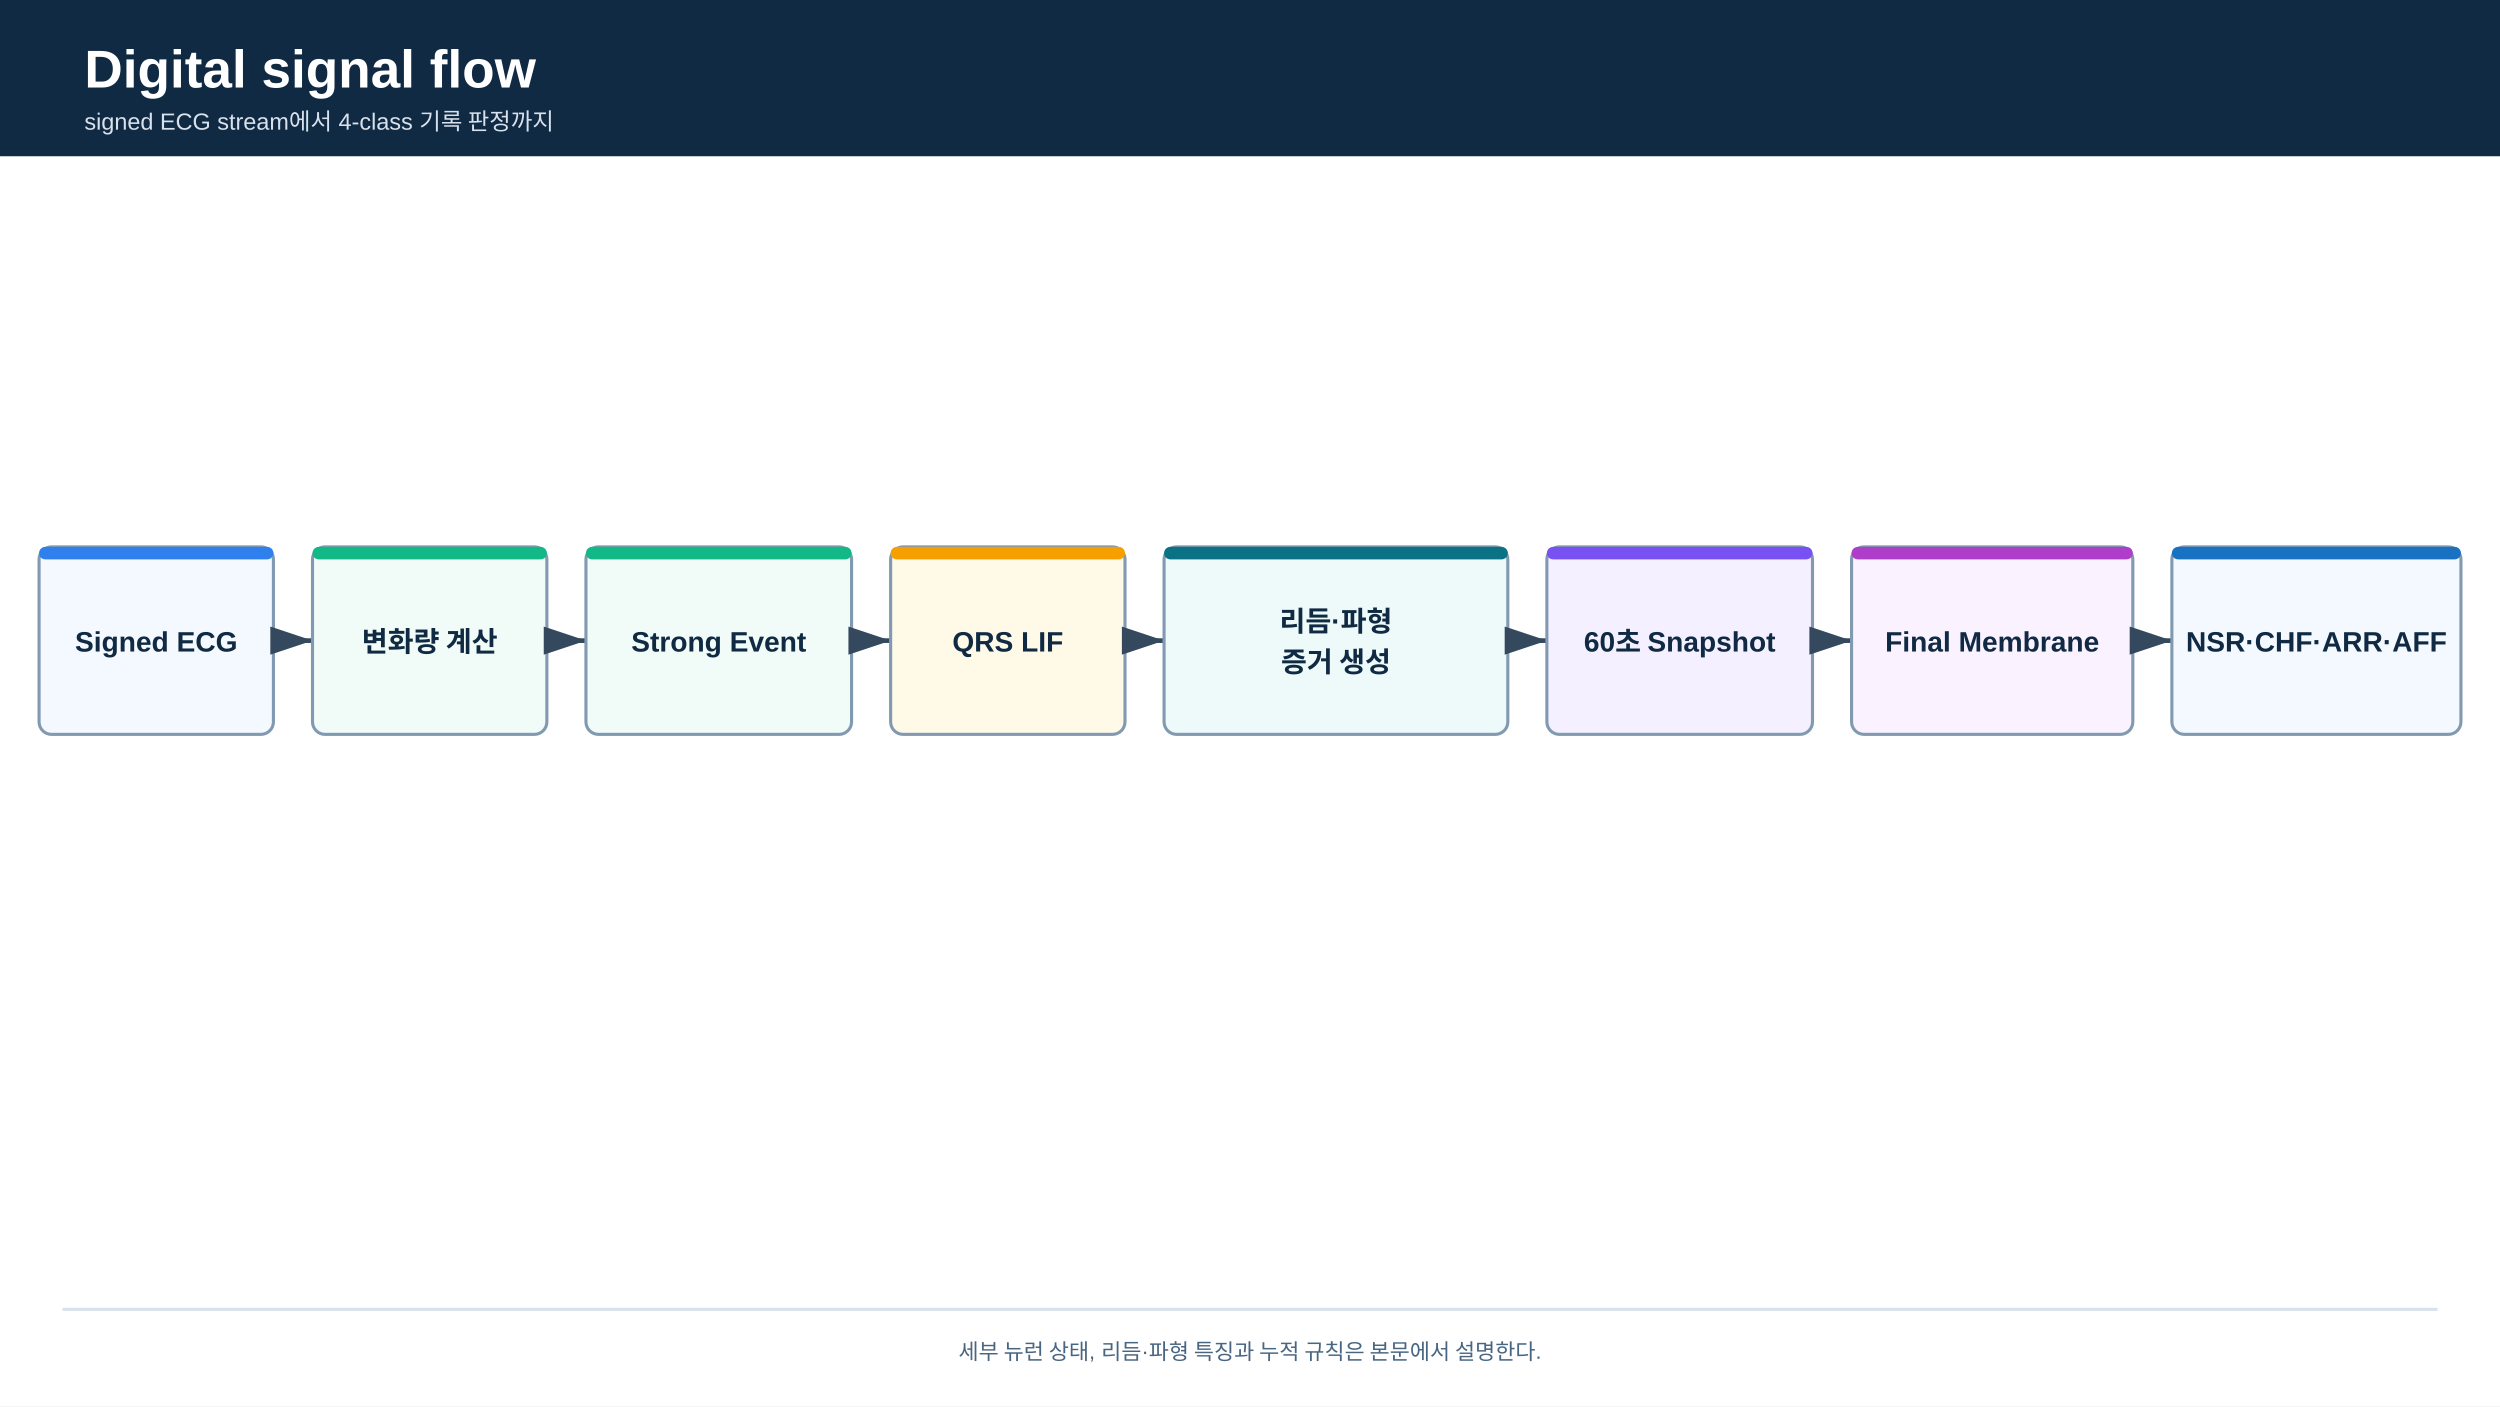
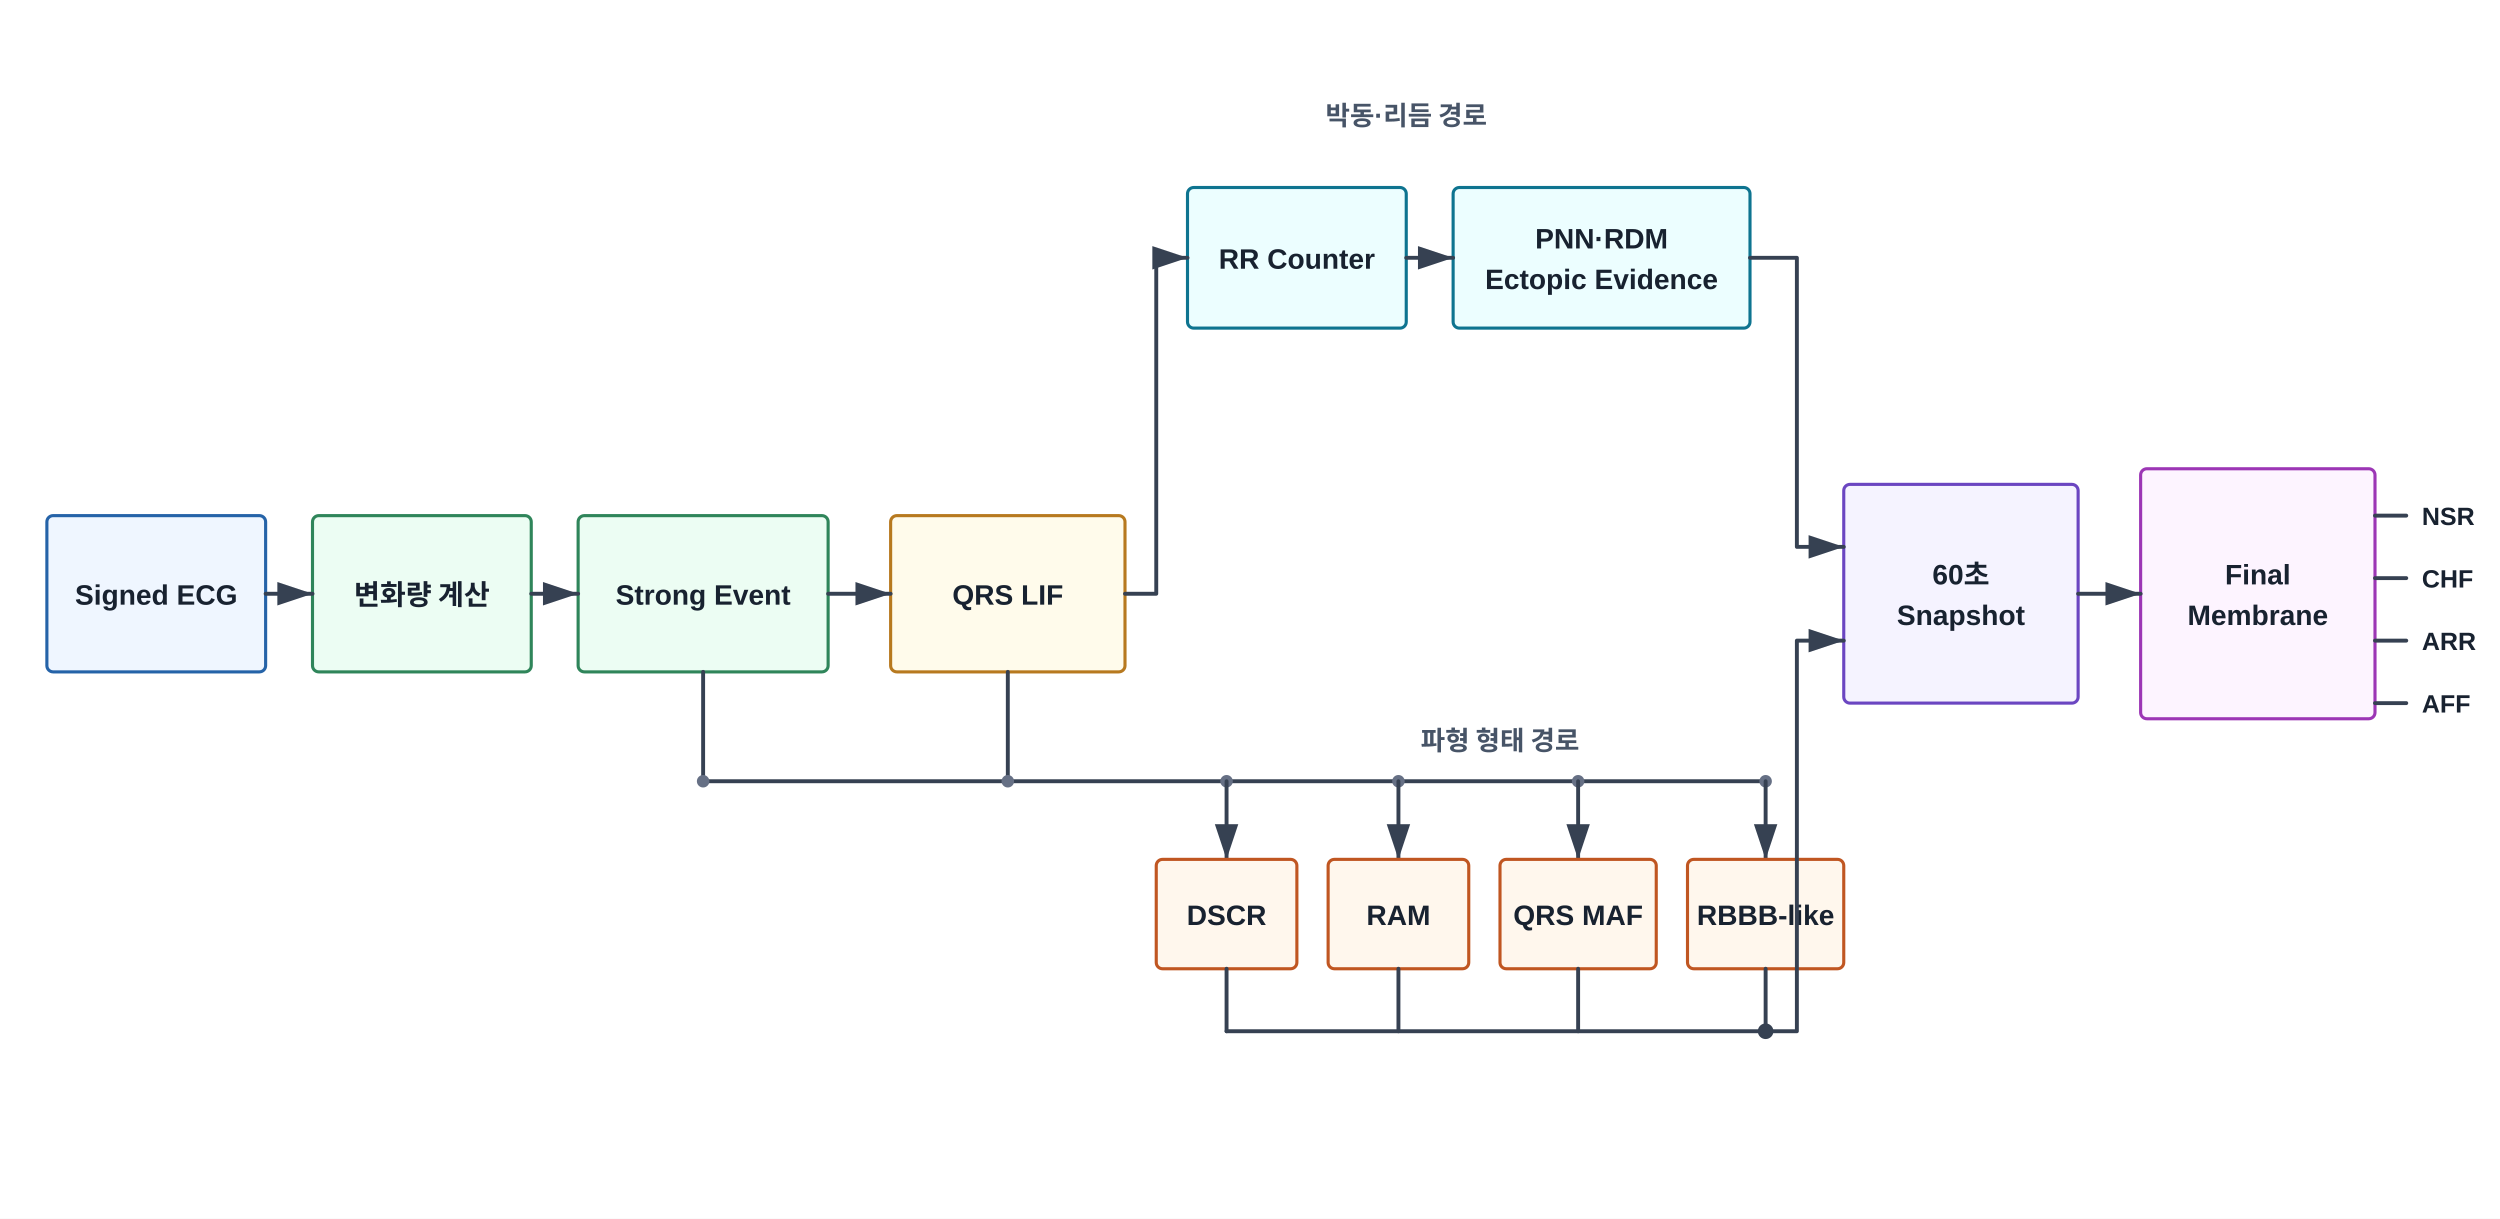
- <svg xmlns="http://www.w3.org/2000/svg" width="1600" height="900" viewBox="0 0 1600 900">
+ <svg xmlns="http://www.w3.org/2000/svg" width="1600" height="780" viewBox="0 0 1600 780" role="img" aria-label="Signed ECG samples create events and QRS spikes, split into rhythm and morphology evidence paths, and merge into Snapshot and Final Membrane classification">
  <defs>
-     <marker id="flow-arrow" markerWidth="10" markerHeight="10" refX="9" refY="3" orient="auto" markerUnits="strokeWidth">
-       <path d="M0,0 L0,6 L9,3 z" fill="#34495e" />
+     <marker id="paper-arrow" markerWidth="10" markerHeight="10" refX="9" refY="3" orient="auto" markerUnits="strokeWidth">
+       <path d="M0,0 L0,6 L9,3 z" fill="#364152" />
    </marker>
  </defs>
-   <rect width="1600" height="900" fill="#ffffff" />
-   <rect x="0" y="0" width="1600" height="100" fill="#102a43" />
-   <text x="54" y="56" font-family="Arial, Noto Sans KR, sans-serif" font-size="34" font-weight="700" fill="white">Digital signal flow</text>
-   <text x="54" y="83" font-family="Arial, Noto Sans KR, sans-serif" font-size="15" fill="#d9e2ec">signed ECG stream에서 4-class 기록 판정까지</text>
-   <rect x="25" y="350" width="150" height="120" rx="8" fill="#f4f8ff" stroke="#829ab1" stroke-width="2" />
-   <rect x="25" y="350" width="150" height="8" rx="4" fill="#2f80ed" />
-   <text x="100.0" y="417.0" text-anchor="middle" font-family="Arial, Noto Sans KR, sans-serif" font-size="18" font-weight="700" fill="#102a43">Signed ECG</text>
-   <line x1="175" y1="410.0" x2="200" y2="410.0" stroke="#34495e" stroke-width="3" marker-end="url(#flow-arrow)" />
-   <rect x="200" y="350" width="150" height="120" rx="8" fill="#f1fbf7" stroke="#829ab1" stroke-width="2" />
-   <rect x="200" y="350" width="150" height="8" rx="4" fill="#12b886" />
-   <text x="275.0" y="417.0" text-anchor="middle" font-family="Arial, Noto Sans KR, sans-serif" font-size="18" font-weight="700" fill="#102a43">변화량 계산</text>
-   <line x1="350" y1="410.0" x2="375" y2="410.0" stroke="#34495e" stroke-width="3" marker-end="url(#flow-arrow)" />
-   <rect x="375" y="350" width="170" height="120" rx="8" fill="#f1fbf7" stroke="#829ab1" stroke-width="2" />
-   <rect x="375" y="350" width="170" height="8" rx="4" fill="#12b886" />
-   <text x="460.0" y="417.0" text-anchor="middle" font-family="Arial, Noto Sans KR, sans-serif" font-size="18" font-weight="700" fill="#102a43">Strong Event</text>
-   <line x1="545" y1="410.0" x2="570" y2="410.0" stroke="#34495e" stroke-width="3" marker-end="url(#flow-arrow)" />
-   <rect x="570" y="350" width="150" height="120" rx="8" fill="#fff9e8" stroke="#829ab1" stroke-width="2" />
-   <rect x="570" y="350" width="150" height="8" rx="4" fill="#f59f00" />
-   <text x="645.0" y="417.0" text-anchor="middle" font-family="Arial, Noto Sans KR, sans-serif" font-size="18" font-weight="700" fill="#102a43">QRS LIF</text>
-   <line x1="720" y1="410.0" x2="745" y2="410.0" stroke="#34495e" stroke-width="3" marker-end="url(#flow-arrow)" />
-   <rect x="745" y="350" width="220" height="120" rx="8" fill="#eefafa" stroke="#829ab1" stroke-width="2" />
-   <rect x="745" y="350" width="220" height="8" rx="4" fill="#0b7285" />
-   <text x="855.0" y="404.0" text-anchor="middle" font-family="Arial, Noto Sans KR, sans-serif" font-size="18" font-weight="700" fill="#102a43">리듬·파형</text>
-   <text x="855.0" y="430.0" text-anchor="middle" font-family="Arial, Noto Sans KR, sans-serif" font-size="18" font-weight="700" fill="#102a43">증거 생성</text>
-   <line x1="965" y1="410.0" x2="990" y2="410.0" stroke="#34495e" stroke-width="3" marker-end="url(#flow-arrow)" />
-   <rect x="990" y="350" width="170" height="120" rx="8" fill="#f5f0ff" stroke="#829ab1" stroke-width="2" />
-   <rect x="990" y="350" width="170" height="8" rx="4" fill="#7950f2" />
-   <text x="1075.0" y="417.0" text-anchor="middle" font-family="Arial, Noto Sans KR, sans-serif" font-size="18" font-weight="700" fill="#102a43">60초 Snapshot</text>
-   <line x1="1160" y1="410.0" x2="1185" y2="410.0" stroke="#34495e" stroke-width="3" marker-end="url(#flow-arrow)" />
-   <rect x="1185" y="350" width="180" height="120" rx="8" fill="#fbf2ff" stroke="#829ab1" stroke-width="2" />
-   <rect x="1185" y="350" width="180" height="8" rx="4" fill="#ae3ec9" />
-   <text x="1275.0" y="417.0" text-anchor="middle" font-family="Arial, Noto Sans KR, sans-serif" font-size="18" font-weight="700" fill="#102a43">Final Membrane</text>
-   <line x1="1365" y1="410.0" x2="1390" y2="410.0" stroke="#34495e" stroke-width="3" marker-end="url(#flow-arrow)" />
-   <rect x="1390" y="350" width="185" height="120" rx="8" fill="#f3f9ff" stroke="#829ab1" stroke-width="2" />
-   <rect x="1390" y="350" width="185" height="8" rx="4" fill="#1971c2" />
-   <text x="1482.5" y="417.0" text-anchor="middle" font-family="Arial, Noto Sans KR, sans-serif" font-size="18" font-weight="700" fill="#102a43">NSR·CHF·ARR·AFF</text>
-   <line x1="40" y1="838" x2="1560" y2="838" stroke="#d9e2ec" stroke-width="2" />
-   <text x="800" y="870" text-anchor="middle" font-family="Arial, Noto Sans KR, sans-serif" font-size="14" font-weight="400" fill="#486581">세부 뉴런 상태, 리듬·파형 특징과 누적 규칙은 본문에서 설명한다.</text>
+   <rect width="1600" height="780" fill="#ffffff" />
+   <rect x="30" y="330" width="140" height="100" rx="4" fill="#eff6ff" stroke="#2563a8" stroke-width="2" />
+   <text x="100.0" y="387.0" text-anchor="middle" font-family="Arial, Noto Sans KR, sans-serif" font-size="18" font-weight="700" fill="#182230">Signed ECG</text>
+   <rect x="200" y="330" width="140" height="100" rx="4" fill="#ecfdf3" stroke="#2f855a" stroke-width="2" />
+   <text x="270.0" y="387.0" text-anchor="middle" font-family="Arial, Noto Sans KR, sans-serif" font-size="18" font-weight="700" fill="#182230">변화량 계산</text>
+   <rect x="370" y="330" width="160" height="100" rx="4" fill="#ecfdf3" stroke="#2f855a" stroke-width="2" />
+   <text x="450.0" y="387.0" text-anchor="middle" font-family="Arial, Noto Sans KR, sans-serif" font-size="18" font-weight="700" fill="#182230">Strong Event</text>
+   <rect x="570" y="330" width="150" height="100" rx="4" fill="#fffbeb" stroke="#b7791f" stroke-width="2" />
+   <text x="645.0" y="387.0" text-anchor="middle" font-family="Arial, Noto Sans KR, sans-serif" font-size="18" font-weight="700" fill="#182230">QRS LIF</text>
+   <polyline points="170,380 200,380" fill="none" stroke="#364152" stroke-width="2.5" stroke-linejoin="round" stroke-linecap="round" marker-end="url(#paper-arrow)" />
+   <polyline points="340,380 370,380" fill="none" stroke="#364152" stroke-width="2.5" stroke-linejoin="round" stroke-linecap="round" marker-end="url(#paper-arrow)" />
+   <polyline points="530,380 570,380" fill="none" stroke="#364152" stroke-width="2.5" stroke-linejoin="round" stroke-linecap="round" marker-end="url(#paper-arrow)" />
+   <text x="900" y="80" text-anchor="middle" font-family="Arial, Noto Sans KR, sans-serif" font-size="17" font-weight="700" fill="#475467">박동·리듬 경로</text>
+   <rect x="760" y="120" width="140" height="90" rx="4" fill="#ecfeff" stroke="#0e7490" stroke-width="2" />
+   <text x="830.0" y="172.0" text-anchor="middle" font-family="Arial, Noto Sans KR, sans-serif" font-size="18" font-weight="700" fill="#182230">RR Counter</text>
+   <rect x="930" y="120" width="190" height="90" rx="4" fill="#ecfeff" stroke="#0e7490" stroke-width="2" />
+   <text x="1025.0" y="159.0" text-anchor="middle" font-family="Arial, Noto Sans KR, sans-serif" font-size="18" font-weight="700" fill="#182230">PNN·RDM</text>
+   <text x="1025.0" y="185.0" text-anchor="middle" font-family="Arial, Noto Sans KR, sans-serif" font-size="18" font-weight="700" fill="#182230">Ectopic Evidence</text>
+   <polyline points="720,380 740,380 740,165 760,165" fill="none" stroke="#364152" stroke-width="2.5" stroke-linejoin="round" stroke-linecap="round" marker-end="url(#paper-arrow)" />
+   <polyline points="900,165 930,165" fill="none" stroke="#364152" stroke-width="2.5" stroke-linejoin="round" stroke-linecap="round" marker-end="url(#paper-arrow)" />
+   <text x="960" y="480" text-anchor="middle" font-family="Arial, Noto Sans KR, sans-serif" font-size="17" font-weight="700" fill="#475467">파형 형태 경로</text>
+   <polyline points="450,430 450,500 1130,500" fill="none" stroke="#364152" stroke-width="2.5" stroke-linejoin="round" stroke-linecap="round" />
+   <polyline points="645,430 645,500" fill="none" stroke="#364152" stroke-width="2.5" stroke-linejoin="round" stroke-linecap="round" />
+   <circle cx="450" cy="500" r="4" fill="#667085" />
+   <circle cx="645" cy="500" r="4" fill="#667085" />
+   <circle cx="785.0" cy="500" r="4" fill="#667085" />
+   <polyline points="785.0,500 785.0,550" fill="none" stroke="#364152" stroke-width="2.5" stroke-linejoin="round" stroke-linecap="round" marker-end="url(#paper-arrow)" />
+   <rect x="740" y="550" width="90" height="70" rx="4" fill="#fff7ed" stroke="#c05621" stroke-width="2" />
+   <text x="785.0" y="592.0" text-anchor="middle" font-family="Arial, Noto Sans KR, sans-serif" font-size="18" font-weight="700" fill="#182230">DSCR</text>
+   <polyline points="785.0,620 785.0,660" fill="none" stroke="#364152" stroke-width="2.5" stroke-linejoin="round" stroke-linecap="round" />
+   <circle cx="895.0" cy="500" r="4" fill="#667085" />
+   <polyline points="895.0,500 895.0,550" fill="none" stroke="#364152" stroke-width="2.5" stroke-linejoin="round" stroke-linecap="round" marker-end="url(#paper-arrow)" />
+   <rect x="850" y="550" width="90" height="70" rx="4" fill="#fff7ed" stroke="#c05621" stroke-width="2" />
+   <text x="895.0" y="592.0" text-anchor="middle" font-family="Arial, Noto Sans KR, sans-serif" font-size="18" font-weight="700" fill="#182230">RAM</text>
+   <polyline points="895.0,620 895.0,660" fill="none" stroke="#364152" stroke-width="2.5" stroke-linejoin="round" stroke-linecap="round" />
+   <circle cx="1010.0" cy="500" r="4" fill="#667085" />
+   <polyline points="1010.0,500 1010.0,550" fill="none" stroke="#364152" stroke-width="2.5" stroke-linejoin="round" stroke-linecap="round" marker-end="url(#paper-arrow)" />
+   <rect x="960" y="550" width="100" height="70" rx="4" fill="#fff7ed" stroke="#c05621" stroke-width="2" />
+   <text x="1010.0" y="592.0" text-anchor="middle" font-family="Arial, Noto Sans KR, sans-serif" font-size="18" font-weight="700" fill="#182230">QRS MAF</text>
+   <polyline points="1010.0,620 1010.0,660" fill="none" stroke="#364152" stroke-width="2.5" stroke-linejoin="round" stroke-linecap="round" />
+   <circle cx="1130.0" cy="500" r="4" fill="#667085" />
+   <polyline points="1130.0,500 1130.0,550" fill="none" stroke="#364152" stroke-width="2.5" stroke-linejoin="round" stroke-linecap="round" marker-end="url(#paper-arrow)" />
+   <rect x="1080" y="550" width="100" height="70" rx="4" fill="#fff7ed" stroke="#c05621" stroke-width="2" />
+   <text x="1130.0" y="592.0" text-anchor="middle" font-family="Arial, Noto Sans KR, sans-serif" font-size="18" font-weight="700" fill="#182230">RBBB-like</text>
+   <polyline points="1130.0,620 1130.0,660" fill="none" stroke="#364152" stroke-width="2.5" stroke-linejoin="round" stroke-linecap="round" />
+   <polyline points="785,660 1130,660" fill="none" stroke="#364152" stroke-width="2.5" stroke-linejoin="round" stroke-linecap="round" />
+   <circle cx="1130" cy="660" r="5" fill="#364152" />
+   <rect x="1180" y="310" width="150" height="140" rx="4" fill="#f5f3ff" stroke="#6b46c1" stroke-width="2" />
+   <text x="1255.0" y="374.0" text-anchor="middle" font-family="Arial, Noto Sans KR, sans-serif" font-size="18" font-weight="700" fill="#182230">60초</text>
+   <text x="1255.0" y="400.0" text-anchor="middle" font-family="Arial, Noto Sans KR, sans-serif" font-size="18" font-weight="700" fill="#182230">Snapshot</text>
+   <polyline points="1120,165 1150,165 1150,350 1180,350" fill="none" stroke="#364152" stroke-width="2.5" stroke-linejoin="round" stroke-linecap="round" marker-end="url(#paper-arrow)" />
+   <polyline points="1130,660 1150,660 1150,410 1180,410" fill="none" stroke="#364152" stroke-width="2.5" stroke-linejoin="round" stroke-linecap="round" marker-end="url(#paper-arrow)" />
+   <rect x="1370" y="300" width="150" height="160" rx="4" fill="#fdf4ff" stroke="#9c36b5" stroke-width="2" />
+   <text x="1445.0" y="374.0" text-anchor="middle" font-family="Arial, Noto Sans KR, sans-serif" font-size="18" font-weight="700" fill="#182230">Final</text>
+   <text x="1445.0" y="400.0" text-anchor="middle" font-family="Arial, Noto Sans KR, sans-serif" font-size="18" font-weight="700" fill="#182230">Membrane</text>
+   <polyline points="1330,380 1370,380" fill="none" stroke="#364152" stroke-width="2.5" stroke-linejoin="round" stroke-linecap="round" marker-end="url(#paper-arrow)" />
+   <polyline points="1520,330 1540,330" fill="none" stroke="#364152" stroke-width="2.5" stroke-linejoin="round" stroke-linecap="round" />
+   <polyline points="1520,370 1540,370" fill="none" stroke="#364152" stroke-width="2.5" stroke-linejoin="round" stroke-linecap="round" />
+   <polyline points="1520,410 1540,410" fill="none" stroke="#364152" stroke-width="2.5" stroke-linejoin="round" stroke-linecap="round" />
+   <polyline points="1520,450 1540,450" fill="none" stroke="#364152" stroke-width="2.5" stroke-linejoin="round" stroke-linecap="round" />
+   <text x="1550" y="336" text-anchor="start" font-family="Arial, Noto Sans KR, sans-serif" font-size="16" font-weight="700" fill="#182230">NSR</text>
+   <text x="1550" y="376" text-anchor="start" font-family="Arial, Noto Sans KR, sans-serif" font-size="16" font-weight="700" fill="#182230">CHF</text>
+   <text x="1550" y="416" text-anchor="start" font-family="Arial, Noto Sans KR, sans-serif" font-size="16" font-weight="700" fill="#182230">ARR</text>
+   <text x="1550" y="456" text-anchor="start" font-family="Arial, Noto Sans KR, sans-serif" font-size="16" font-weight="700" fill="#182230">AFF</text>
</svg>
